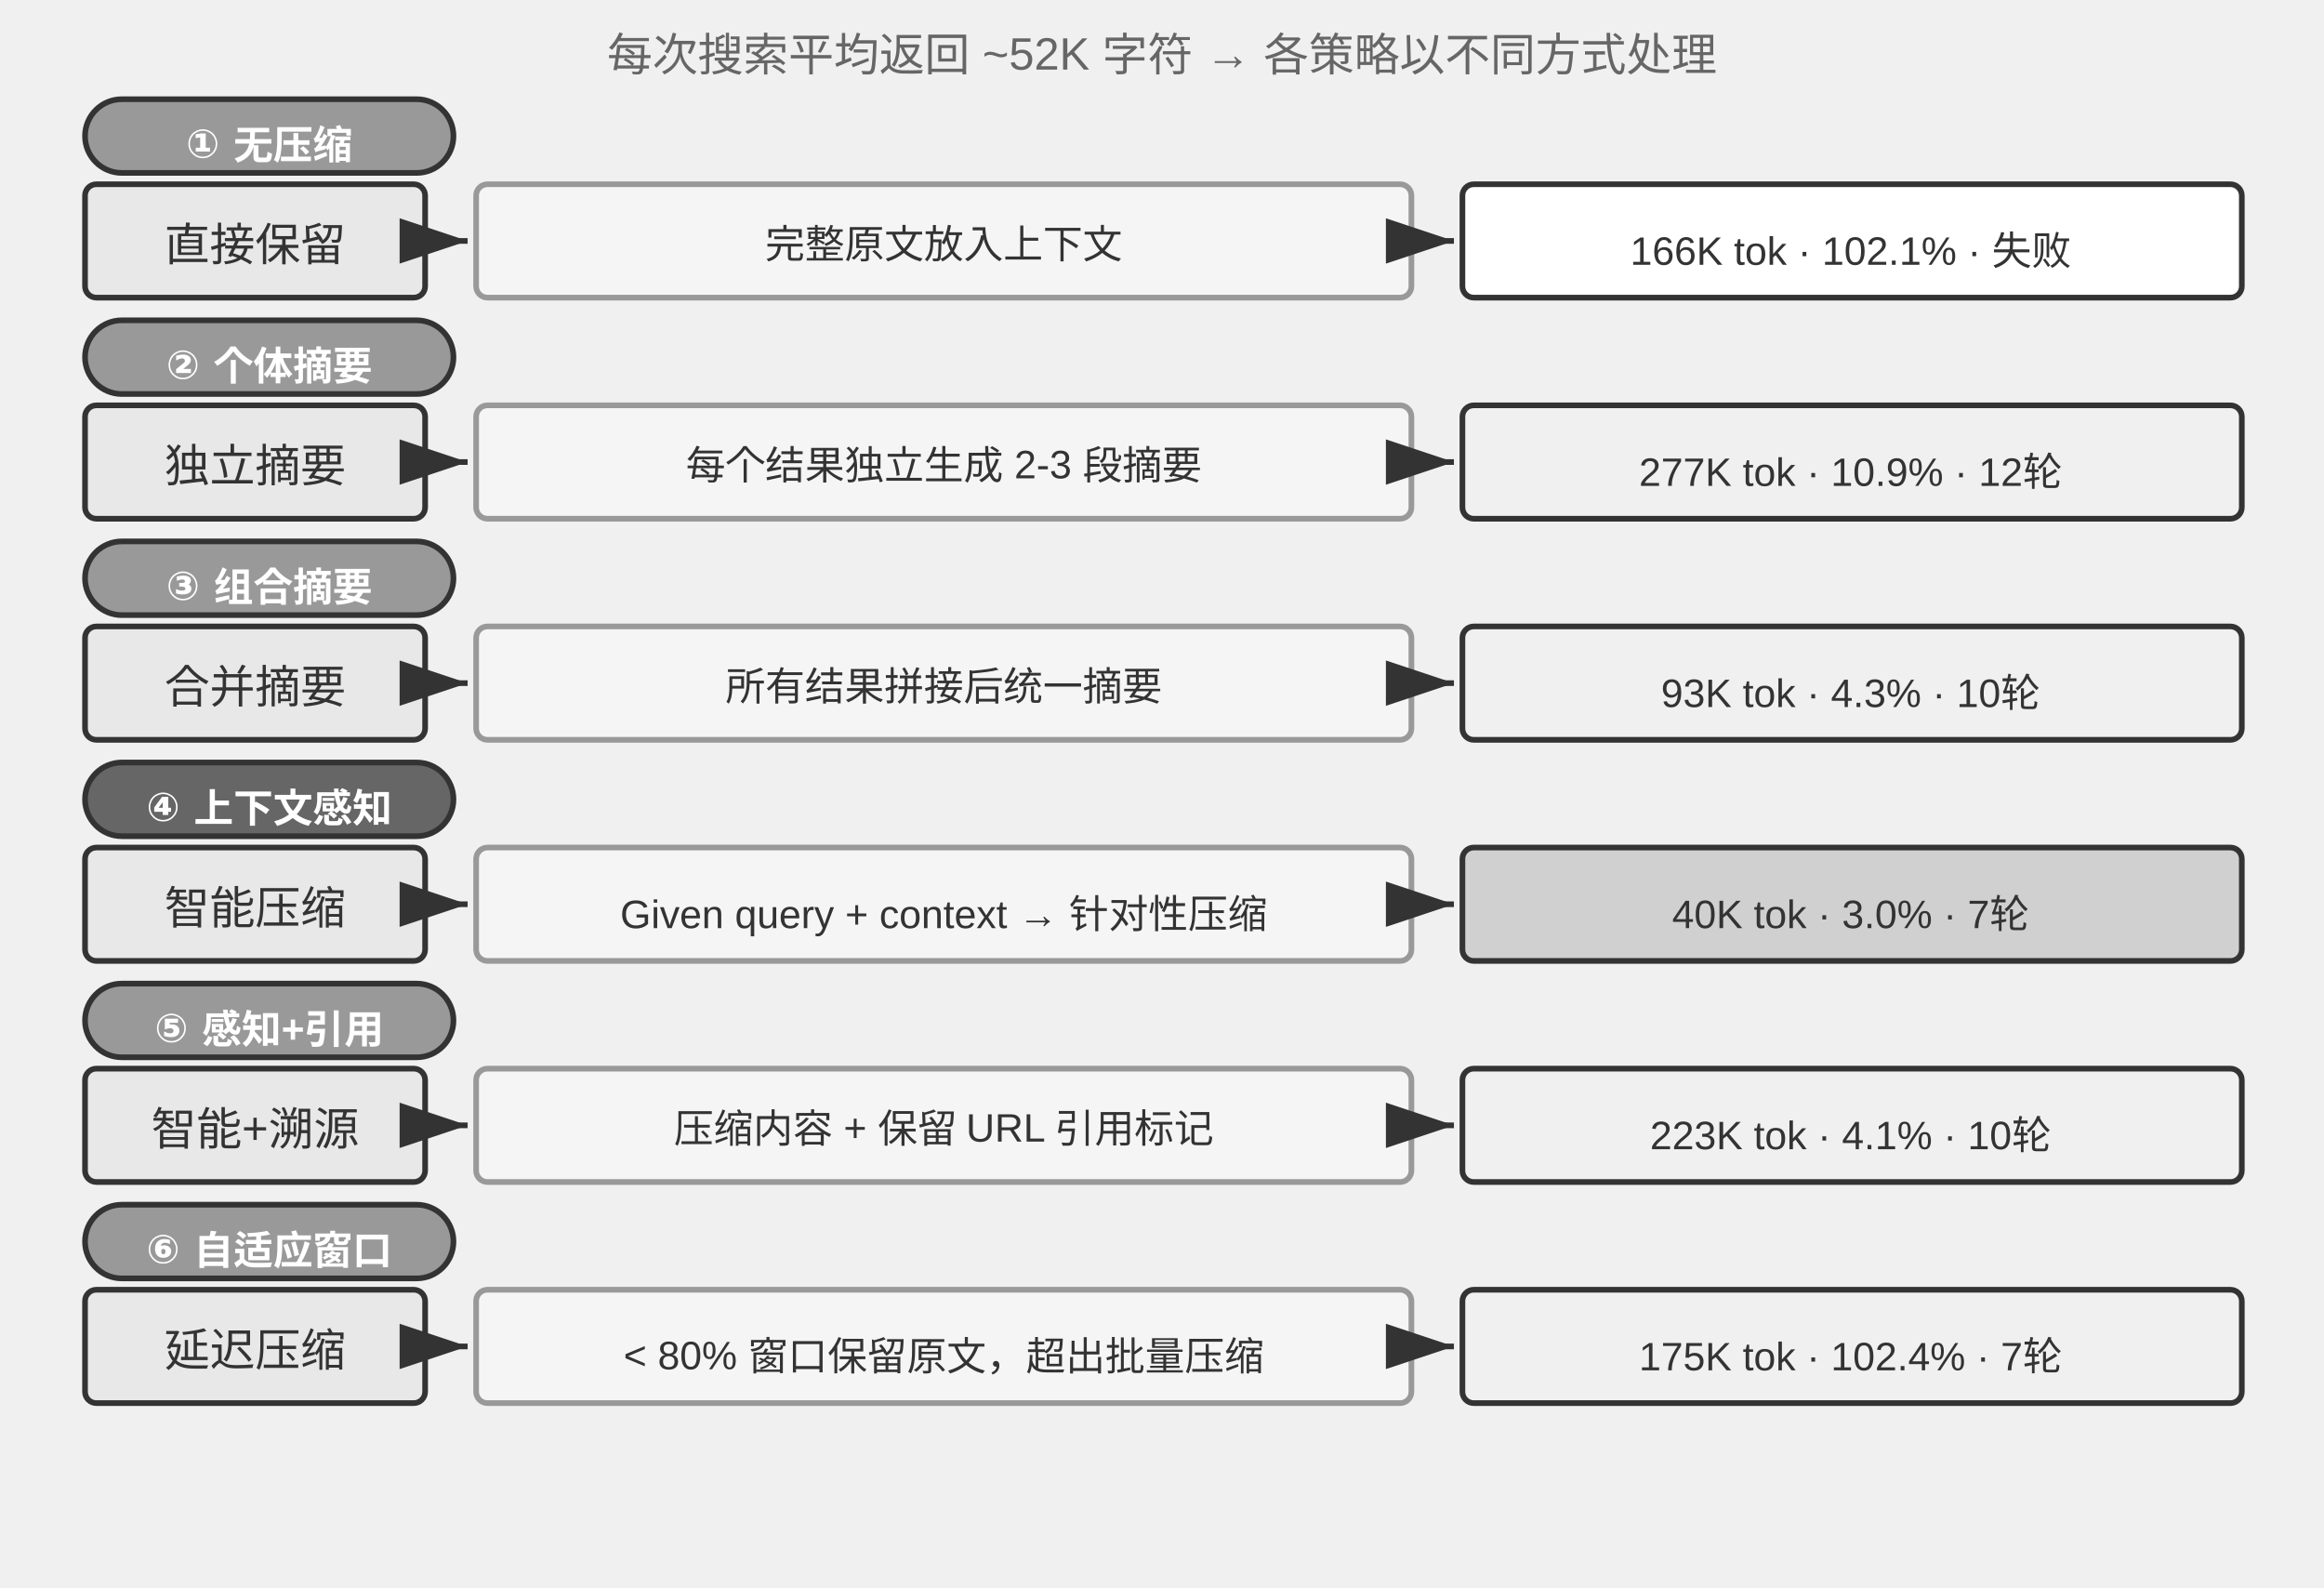
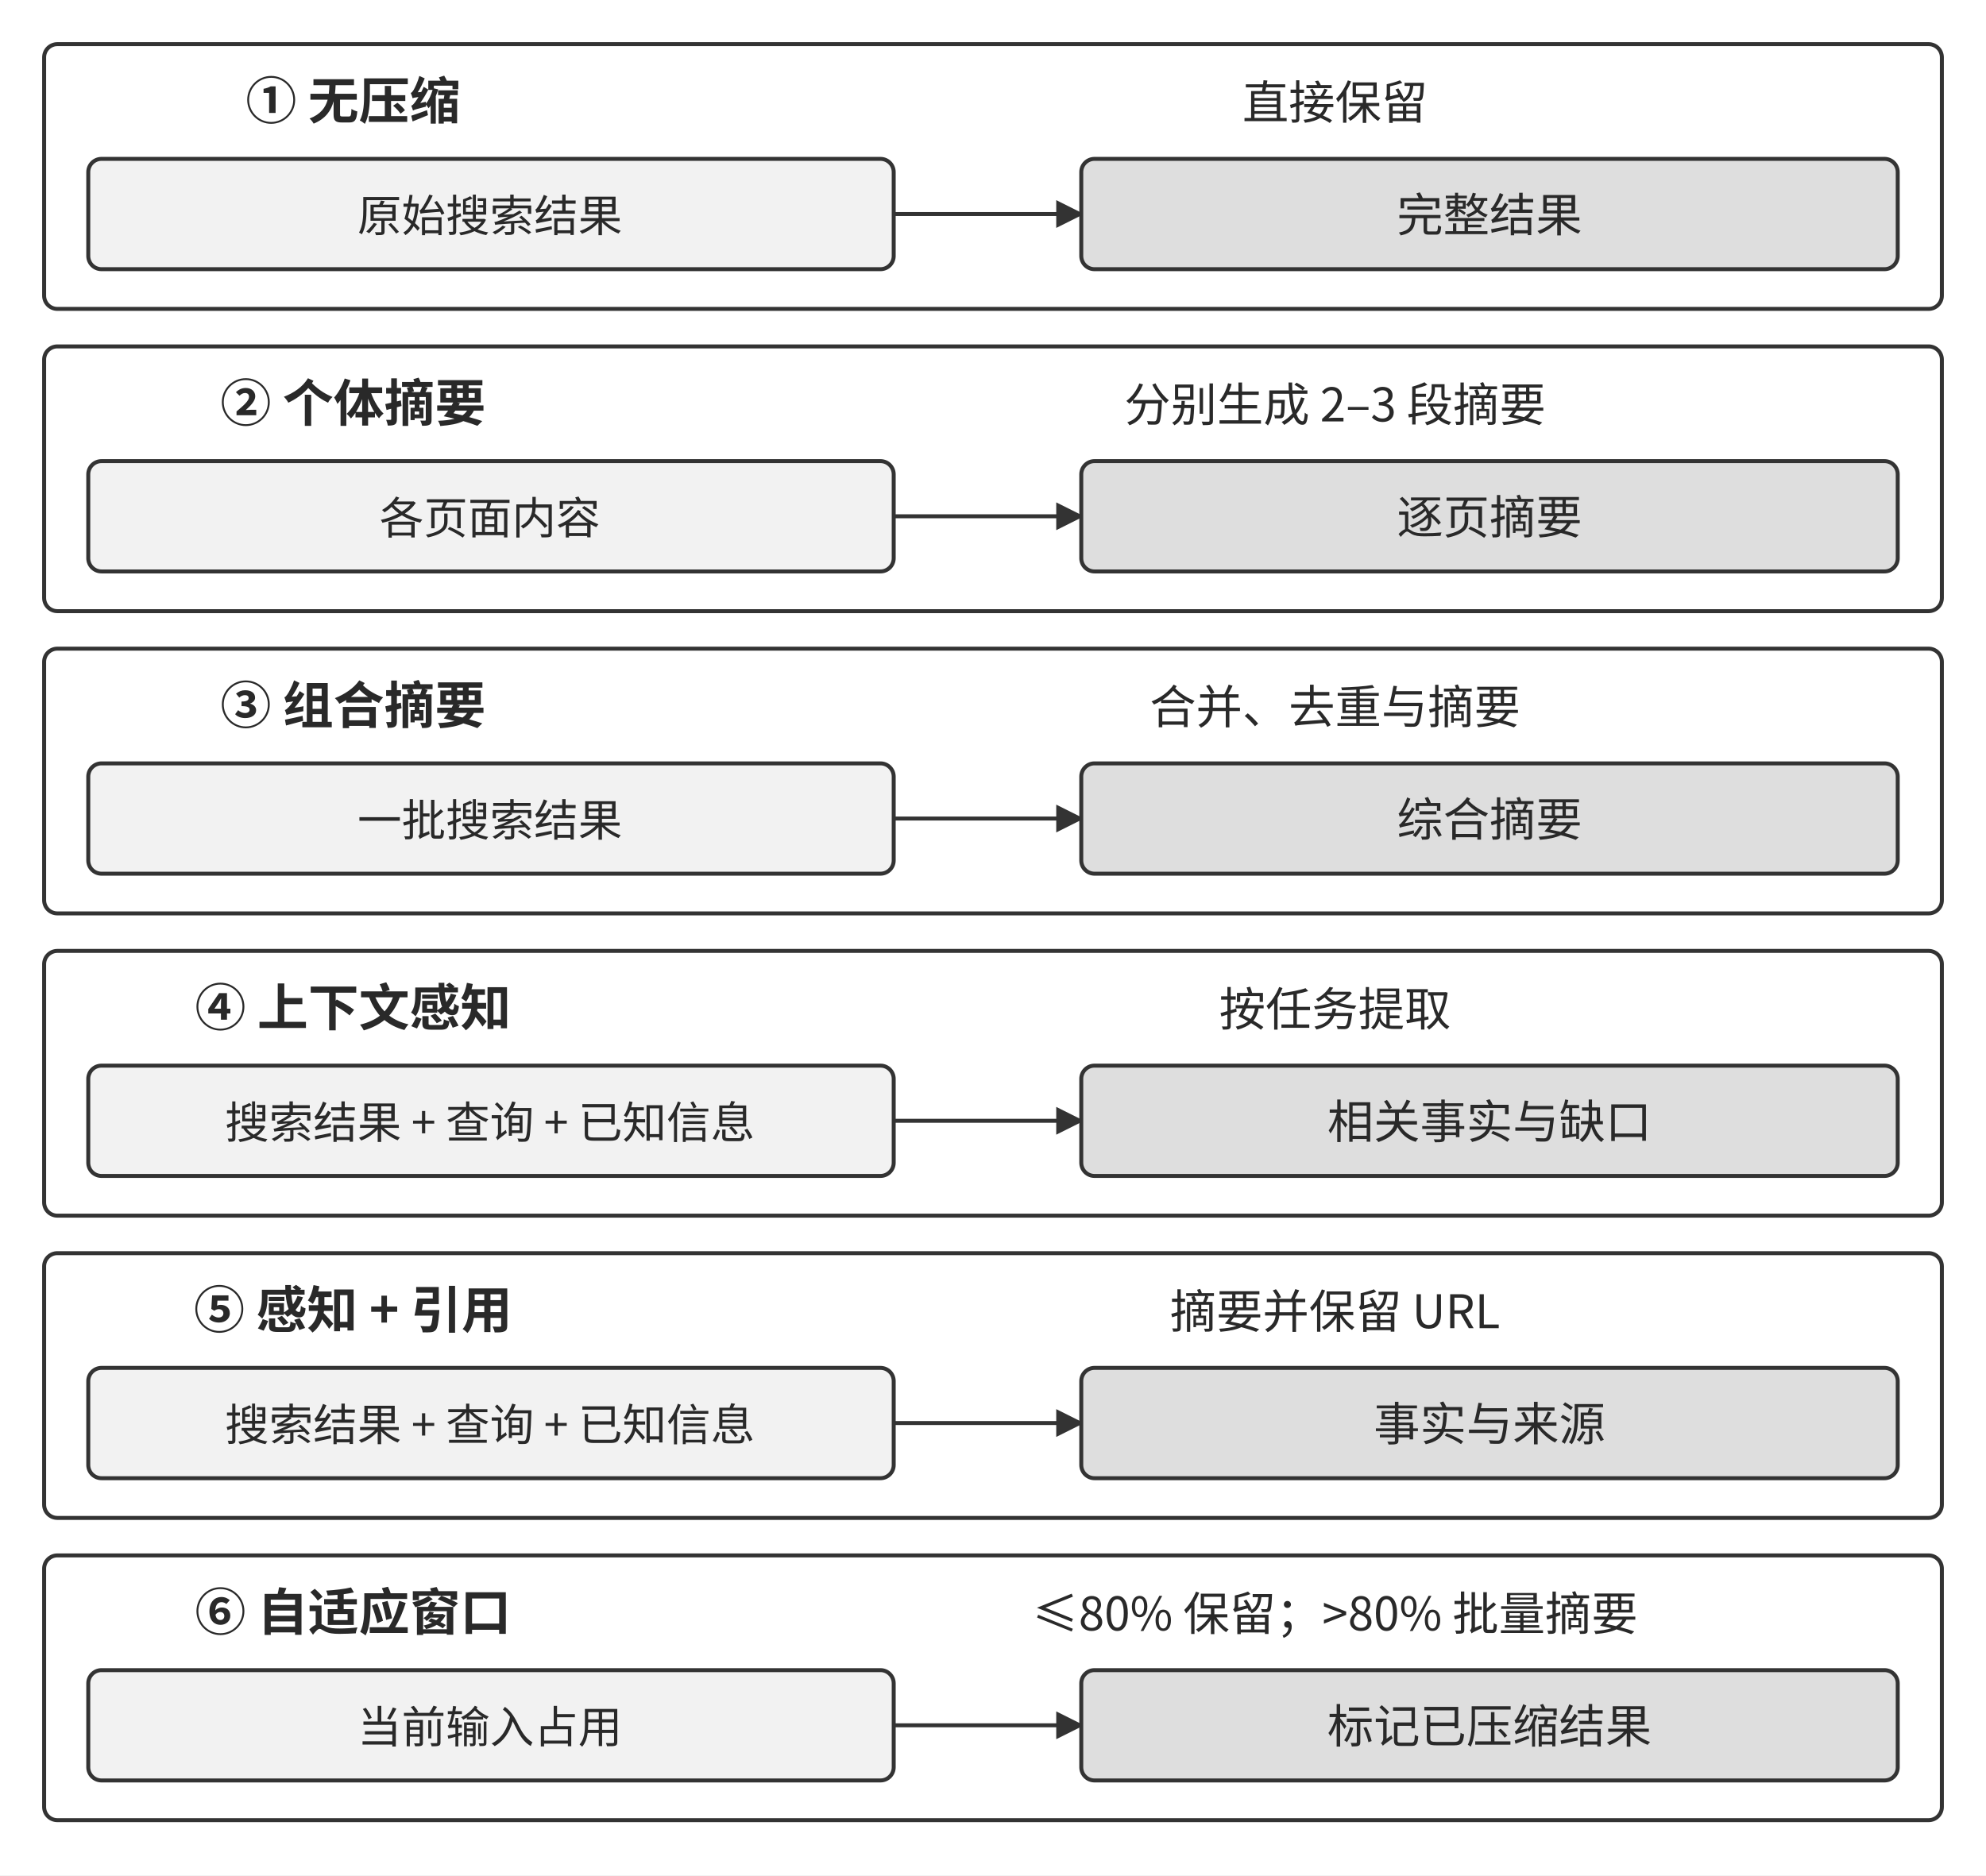
- <svg xmlns="http://www.w3.org/2000/svg" viewBox="0 40 820 560" width="820" height="560" style="background:#ffffff">
+ <svg xmlns="http://www.w3.org/2000/svg" width="150mm" height="141.67mm" viewBox="0 0 900 850" role="img" aria-labelledby="title desc">
  <defs>
-     <marker id="ah" markerWidth="12" markerHeight="8" refX="12" refY="4" orient="auto">
-       <polygon points="0 0, 12 4, 0 8" fill="#333333" />
-     </marker>
-     <marker id="ah-light" markerWidth="12" markerHeight="8" refX="12" refY="4" orient="auto">
-       <polygon points="0 0, 12 4, 0 8" fill="#999999" />
+     <marker id="arrow" viewBox="0 0 10 10" refX="9" refY="5" markerWidth="7" markerHeight="7" orient="auto-start-reverse">
+       <path d="M0 0 L10 5 L0 10 Z" fill="#333333" />
    </marker>
  </defs>
-   <text x="410" y="58" font-family="Arial, 'Helvetica Neue', Helvetica, 'PingFang SC', 'Microsoft YaHei', sans-serif" font-size="16" fill="#666666" text-anchor="middle" dominant-baseline="central" font-weight="normal">每次搜索平均返回 ~52K 字符 → 各策略以不同方式处理</text>
-   <rect x="30" y="75" width="130" height="26" rx="13" fill="#999999" stroke="#333333" stroke-width="2" />
-   <text x="95.0" y="88.0" font-family="Arial, 'Helvetica Neue', Helvetica, 'PingFang SC', 'Microsoft YaHei', sans-serif" font-size="14" fill="#ffffff" text-anchor="middle" dominant-baseline="central" font-weight="bold">① 无压缩</text>
-   <rect x="30" y="105" width="120" height="40" rx="4" fill="#e8e8e8" stroke="#333333" stroke-width="2" />
-   <text x="90" y="125" font-family="Arial, 'Helvetica Neue', Helvetica, 'PingFang SC', 'Microsoft YaHei', sans-serif" font-size="16" fill="#333333" text-anchor="middle" dominant-baseline="central" font-weight="normal">直接保留</text>
-   <line x1="152" y1="125" x2="165" y2="125" stroke="#333333" stroke-width="2" marker-end="url(#ah)" />
-   <rect x="168" y="105" width="330" height="40" rx="4" fill="#f5f5f5" stroke="#999999" stroke-width="2" />
-   <text x="333" y="125" font-family="Arial, 'Helvetica Neue', Helvetica, 'PingFang SC', 'Microsoft YaHei', sans-serif" font-size="14" fill="#333333" text-anchor="middle" dominant-baseline="central" font-weight="normal">完整原文放入上下文</text>
-   <line x1="500" y1="125" x2="513" y2="125" stroke="#333333" stroke-width="2" marker-end="url(#ah)" />
-   <rect x="516" y="105" width="275" height="40" rx="4" fill="#ffffff" stroke="#333333" stroke-width="2" />
-   <text x="653" y="125" font-family="Arial, 'Helvetica Neue', Helvetica, 'PingFang SC', 'Microsoft YaHei', sans-serif" font-size="14" fill="#333333" text-anchor="middle" dominant-baseline="central" font-weight="normal">166K tok · 102.1% · 失败</text>
-   <rect x="30" y="153" width="130" height="26" rx="13" fill="#999999" stroke="#333333" stroke-width="2" />
-   <text x="95.0" y="166.0" font-family="Arial, 'Helvetica Neue', Helvetica, 'PingFang SC', 'Microsoft YaHei', sans-serif" font-size="14" fill="#ffffff" text-anchor="middle" dominant-baseline="central" font-weight="bold">② 个体摘要</text>
-   <rect x="30" y="183" width="120" height="40" rx="4" fill="#e8e8e8" stroke="#333333" stroke-width="2" />
-   <text x="90" y="203" font-family="Arial, 'Helvetica Neue', Helvetica, 'PingFang SC', 'Microsoft YaHei', sans-serif" font-size="16" fill="#333333" text-anchor="middle" dominant-baseline="central" font-weight="normal">独立摘要</text>
-   <line x1="152" y1="203" x2="165" y2="203" stroke="#333333" stroke-width="2" marker-end="url(#ah)" />
-   <rect x="168" y="183" width="330" height="40" rx="4" fill="#f5f5f5" stroke="#999999" stroke-width="2" />
-   <text x="333" y="203" font-family="Arial, 'Helvetica Neue', Helvetica, 'PingFang SC', 'Microsoft YaHei', sans-serif" font-size="14" fill="#333333" text-anchor="middle" dominant-baseline="central" font-weight="normal">每个结果独立生成 2-3 段摘要</text>
-   <line x1="500" y1="203" x2="513" y2="203" stroke="#333333" stroke-width="2" marker-end="url(#ah)" />
-   <rect x="516" y="183" width="275" height="40" rx="4" fill="#f0f0f0" stroke="#333333" stroke-width="2" />
-   <text x="653" y="203" font-family="Arial, 'Helvetica Neue', Helvetica, 'PingFang SC', 'Microsoft YaHei', sans-serif" font-size="14" fill="#333333" text-anchor="middle" dominant-baseline="central" font-weight="normal">277K tok · 10.9% · 12轮</text>
-   <rect x="30" y="231" width="130" height="26" rx="13" fill="#999999" stroke="#333333" stroke-width="2" />
-   <text x="95.0" y="244.0" font-family="Arial, 'Helvetica Neue', Helvetica, 'PingFang SC', 'Microsoft YaHei', sans-serif" font-size="14" fill="#ffffff" text-anchor="middle" dominant-baseline="central" font-weight="bold">③ 组合摘要</text>
-   <rect x="30" y="261" width="120" height="40" rx="4" fill="#e8e8e8" stroke="#333333" stroke-width="2" />
-   <text x="90" y="281" font-family="Arial, 'Helvetica Neue', Helvetica, 'PingFang SC', 'Microsoft YaHei', sans-serif" font-size="16" fill="#333333" text-anchor="middle" dominant-baseline="central" font-weight="normal">合并摘要</text>
-   <line x1="152" y1="281" x2="165" y2="281" stroke="#333333" stroke-width="2" marker-end="url(#ah)" />
-   <rect x="168" y="261" width="330" height="40" rx="4" fill="#f5f5f5" stroke="#999999" stroke-width="2" />
-   <text x="333" y="281" font-family="Arial, 'Helvetica Neue', Helvetica, 'PingFang SC', 'Microsoft YaHei', sans-serif" font-size="14" fill="#333333" text-anchor="middle" dominant-baseline="central" font-weight="normal">所有结果拼接后统一摘要</text>
-   <line x1="500" y1="281" x2="513" y2="281" stroke="#333333" stroke-width="2" marker-end="url(#ah)" />
-   <rect x="516" y="261" width="275" height="40" rx="4" fill="#f0f0f0" stroke="#333333" stroke-width="2" />
-   <text x="653" y="281" font-family="Arial, 'Helvetica Neue', Helvetica, 'PingFang SC', 'Microsoft YaHei', sans-serif" font-size="14" fill="#333333" text-anchor="middle" dominant-baseline="central" font-weight="normal">93K tok · 4.3% · 10轮</text>
-   <rect x="30" y="309" width="130" height="26" rx="13" fill="#666666" stroke="#333333" stroke-width="2" />
-   <text x="95.0" y="322.0" font-family="Arial, 'Helvetica Neue', Helvetica, 'PingFang SC', 'Microsoft YaHei', sans-serif" font-size="14" fill="#ffffff" text-anchor="middle" dominant-baseline="central" font-weight="bold">④ 上下文感知</text>
-   <rect x="30" y="339" width="120" height="40" rx="4" fill="#e8e8e8" stroke="#333333" stroke-width="2" />
-   <text x="90" y="359" font-family="Arial, 'Helvetica Neue', Helvetica, 'PingFang SC', 'Microsoft YaHei', sans-serif" font-size="16" fill="#333333" text-anchor="middle" dominant-baseline="central" font-weight="normal">智能压缩</text>
-   <line x1="152" y1="359" x2="165" y2="359" stroke="#333333" stroke-width="2" marker-end="url(#ah)" />
-   <rect x="168" y="339" width="330" height="40" rx="4" fill="#f5f5f5" stroke="#999999" stroke-width="2" />
-   <text x="333" y="359" font-family="Arial, 'Helvetica Neue', Helvetica, 'PingFang SC', 'Microsoft YaHei', sans-serif" font-size="14" fill="#333333" text-anchor="middle" dominant-baseline="central" font-weight="normal">Given query + context → 针对性压缩</text>
-   <line x1="500" y1="359" x2="513" y2="359" stroke="#333333" stroke-width="2" marker-end="url(#ah)" />
-   <rect x="516" y="339" width="275" height="40" rx="4" fill="#d0d0d0" stroke="#333333" stroke-width="2" />
-   <text x="653" y="359" font-family="Arial, 'Helvetica Neue', Helvetica, 'PingFang SC', 'Microsoft YaHei', sans-serif" font-size="14" fill="#333333" text-anchor="middle" dominant-baseline="central" font-weight="normal">40K tok · 3.0% · 7轮</text>
-   <rect x="30" y="387" width="130" height="26" rx="13" fill="#999999" stroke="#333333" stroke-width="2" />
-   <text x="95.0" y="400.0" font-family="Arial, 'Helvetica Neue', Helvetica, 'PingFang SC', 'Microsoft YaHei', sans-serif" font-size="14" fill="#ffffff" text-anchor="middle" dominant-baseline="central" font-weight="bold">⑤ 感知+引用</text>
-   <rect x="30" y="417" width="120" height="40" rx="4" fill="#e8e8e8" stroke="#333333" stroke-width="2" />
-   <text x="90" y="437" font-family="Arial, 'Helvetica Neue', Helvetica, 'PingFang SC', 'Microsoft YaHei', sans-serif" font-size="16" fill="#333333" text-anchor="middle" dominant-baseline="central" font-weight="normal">智能+溯源</text>
-   <line x1="152" y1="437" x2="165" y2="437" stroke="#333333" stroke-width="2" marker-end="url(#ah)" />
-   <rect x="168" y="417" width="330" height="40" rx="4" fill="#f5f5f5" stroke="#999999" stroke-width="2" />
-   <text x="333" y="437" font-family="Arial, 'Helvetica Neue', Helvetica, 'PingFang SC', 'Microsoft YaHei', sans-serif" font-size="14" fill="#333333" text-anchor="middle" dominant-baseline="central" font-weight="normal">压缩内容 + 保留 URL 引用标记</text>
-   <line x1="500" y1="437" x2="513" y2="437" stroke="#333333" stroke-width="2" marker-end="url(#ah)" />
-   <rect x="516" y="417" width="275" height="40" rx="4" fill="#f0f0f0" stroke="#333333" stroke-width="2" />
-   <text x="653" y="437" font-family="Arial, 'Helvetica Neue', Helvetica, 'PingFang SC', 'Microsoft YaHei', sans-serif" font-size="14" fill="#333333" text-anchor="middle" dominant-baseline="central" font-weight="normal">223K tok · 4.1% · 10轮</text>
-   <rect x="30" y="465" width="130" height="26" rx="13" fill="#999999" stroke="#333333" stroke-width="2" />
-   <text x="95.0" y="478.0" font-family="Arial, 'Helvetica Neue', Helvetica, 'PingFang SC', 'Microsoft YaHei', sans-serif" font-size="14" fill="#ffffff" text-anchor="middle" dominant-baseline="central" font-weight="bold">⑥ 自适应窗口</text>
-   <rect x="30" y="495" width="120" height="40" rx="4" fill="#e8e8e8" stroke="#333333" stroke-width="2" />
-   <text x="90" y="515" font-family="Arial, 'Helvetica Neue', Helvetica, 'PingFang SC', 'Microsoft YaHei', sans-serif" font-size="16" fill="#333333" text-anchor="middle" dominant-baseline="central" font-weight="normal">延迟压缩</text>
-   <line x1="152" y1="515" x2="165" y2="515" stroke="#333333" stroke-width="2" marker-end="url(#ah)" />
-   <rect x="168" y="495" width="330" height="40" rx="4" fill="#f5f5f5" stroke="#999999" stroke-width="2" />
-   <text x="333" y="515" font-family="Arial, 'Helvetica Neue', Helvetica, 'PingFang SC', 'Microsoft YaHei', sans-serif" font-size="14" fill="#333333" text-anchor="middle" dominant-baseline="central" font-weight="normal">&lt; 80% 窗口保留原文，超出批量压缩</text>
-   <line x1="500" y1="515" x2="513" y2="515" stroke="#333333" stroke-width="2" marker-end="url(#ah)" />
-   <rect x="516" y="495" width="275" height="40" rx="4" fill="#f0f0f0" stroke="#333333" stroke-width="2" />
-   <text x="653" y="515" font-family="Arial, 'Helvetica Neue', Helvetica, 'PingFang SC', 'Microsoft YaHei', sans-serif" font-size="14" fill="#333333" text-anchor="middle" dominant-baseline="central" font-weight="normal">175K tok · 102.4% · 7轮</text>
+   <rect width="900" height="850" fill="#ffffff" />
+   <rect x="20" y="20" width="860" height="120" rx="6" fill="#ffffff" stroke="#333333" stroke-width="1.8" />
+   <text x="160" y="54" text-anchor="middle" font-family="Noto Sans CJK SC,Source Han Sans CN,Microsoft YaHei,sans-serif" font-size="23" font-weight="700" fill="#292929">① 无压缩</text>
+   <text x="605" y="54" text-anchor="middle" font-family="Noto Sans CJK SC,Source Han Sans CN,Microsoft YaHei,sans-serif" font-size="21" font-weight="400" fill="#292929">直接保留</text>
+   <rect x="40" y="72" width="365" height="50" rx="6" fill="#f2f2f2" stroke="#333333" stroke-width="1.8" />
+   <text x="222" y="105" text-anchor="middle" font-family="Noto Sans CJK SC,Source Han Sans CN,Microsoft YaHei,sans-serif" font-size="20" font-weight="400" fill="#292929">原始搜索结果</text>
+   <path d="M 405 97 L 490 97" fill="none" stroke="#333333" stroke-width="1.8" marker-end="url(#arrow)" />
+   <rect x="490" y="72" width="370" height="50" rx="6" fill="#dedede" stroke="#333333" stroke-width="1.8" />
+   <text x="675" y="105" text-anchor="middle" font-family="Noto Sans CJK SC,Source Han Sans CN,Microsoft YaHei,sans-serif" font-size="21" font-weight="400" fill="#292929">完整结果</text>
+   <rect x="20" y="157" width="860" height="120" rx="6" fill="#ffffff" stroke="#333333" stroke-width="1.8" />
+   <text x="160" y="191" text-anchor="middle" font-family="Noto Sans CJK SC,Source Han Sans CN,Microsoft YaHei,sans-serif" font-size="23" font-weight="700" fill="#292929">② 个体摘要</text>
+   <text x="605" y="191" text-anchor="middle" font-family="Noto Sans CJK SC,Source Han Sans CN,Microsoft YaHei,sans-serif" font-size="21" font-weight="400" fill="#292929">分别生成 2–3 段摘要</text>
+   <rect x="40" y="209" width="365" height="50" rx="6" fill="#f2f2f2" stroke="#333333" stroke-width="1.8" />
+   <text x="222" y="242" text-anchor="middle" font-family="Noto Sans CJK SC,Source Han Sans CN,Microsoft YaHei,sans-serif" font-size="20" font-weight="400" fill="#292929">各页面内容</text>
+   <path d="M 405 234 L 490 234" fill="none" stroke="#333333" stroke-width="1.8" marker-end="url(#arrow)" />
+   <rect x="490" y="209" width="370" height="50" rx="6" fill="#dedede" stroke="#333333" stroke-width="1.8" />
+   <text x="675" y="242" text-anchor="middle" font-family="Noto Sans CJK SC,Source Han Sans CN,Microsoft YaHei,sans-serif" font-size="21" font-weight="400" fill="#292929">逐页摘要</text>
+   <rect x="20" y="294" width="860" height="120" rx="6" fill="#ffffff" stroke="#333333" stroke-width="1.8" />
+   <text x="160" y="328" text-anchor="middle" font-family="Noto Sans CJK SC,Source Han Sans CN,Microsoft YaHei,sans-serif" font-size="23" font-weight="700" fill="#292929">③ 组合摘要</text>
+   <text x="605" y="328" text-anchor="middle" font-family="Noto Sans CJK SC,Source Han Sans CN,Microsoft YaHei,sans-serif" font-size="21" font-weight="400" fill="#292929">合并、去重与摘要</text>
+   <rect x="40" y="346" width="365" height="50" rx="6" fill="#f2f2f2" stroke="#333333" stroke-width="1.8" />
+   <text x="222" y="379" text-anchor="middle" font-family="Noto Sans CJK SC,Source Han Sans CN,Microsoft YaHei,sans-serif" font-size="20" font-weight="400" fill="#292929">一批搜索结果</text>
+   <path d="M 405 371 L 490 371" fill="none" stroke="#333333" stroke-width="1.8" marker-end="url(#arrow)" />
+   <rect x="490" y="346" width="370" height="50" rx="6" fill="#dedede" stroke="#333333" stroke-width="1.8" />
+   <text x="675" y="379" text-anchor="middle" font-family="Noto Sans CJK SC,Source Han Sans CN,Microsoft YaHei,sans-serif" font-size="21" font-weight="400" fill="#292929">综合摘要</text>
+   <rect x="20" y="431" width="860" height="120" rx="6" fill="#ffffff" stroke="#333333" stroke-width="1.8" />
+   <text x="160" y="465" text-anchor="middle" font-family="Noto Sans CJK SC,Source Han Sans CN,Microsoft YaHei,sans-serif" font-size="23" font-weight="700" fill="#292929">④ 上下文感知</text>
+   <text x="605" y="465" text-anchor="middle" font-family="Noto Sans CJK SC,Source Han Sans CN,Microsoft YaHei,sans-serif" font-size="21" font-weight="400" fill="#292929">按任务提取</text>
+   <rect x="40" y="483" width="365" height="50" rx="6" fill="#f2f2f2" stroke="#333333" stroke-width="1.8" />
+   <text x="222" y="516" text-anchor="middle" font-family="Noto Sans CJK SC,Source Han Sans CN,Microsoft YaHei,sans-serif" font-size="20" font-weight="400" fill="#292929">搜索结果 + 查询 + 已知信息</text>
+   <path d="M 405 508 L 490 508" fill="none" stroke="#333333" stroke-width="1.8" marker-end="url(#arrow)" />
+   <rect x="490" y="483" width="370" height="50" rx="6" fill="#dedede" stroke="#333333" stroke-width="1.8" />
+   <text x="675" y="516" text-anchor="middle" font-family="Noto Sans CJK SC,Source Han Sans CN,Microsoft YaHei,sans-serif" font-size="21" font-weight="400" fill="#292929">相关事实与缺口</text>
+   <rect x="20" y="568" width="860" height="120" rx="6" fill="#ffffff" stroke="#333333" stroke-width="1.8" />
+   <text x="160" y="602" text-anchor="middle" font-family="Noto Sans CJK SC,Source Han Sans CN,Microsoft YaHei,sans-serif" font-size="23" font-weight="700" fill="#292929">⑤ 感知 + 引用</text>
+   <text x="605" y="602" text-anchor="middle" font-family="Noto Sans CJK SC,Source Han Sans CN,Microsoft YaHei,sans-serif" font-size="21" font-weight="400" fill="#292929">摘要并保留 URL</text>
+   <rect x="40" y="620" width="365" height="50" rx="6" fill="#f2f2f2" stroke="#333333" stroke-width="1.8" />
+   <text x="222" y="653" text-anchor="middle" font-family="Noto Sans CJK SC,Source Han Sans CN,Microsoft YaHei,sans-serif" font-size="20" font-weight="400" fill="#292929">搜索结果 + 查询 + 已知信息</text>
+   <path d="M 405 645 L 490 645" fill="none" stroke="#333333" stroke-width="1.8" marker-end="url(#arrow)" />
+   <rect x="490" y="620" width="370" height="50" rx="6" fill="#dedede" stroke="#333333" stroke-width="1.8" />
+   <text x="675" y="653" text-anchor="middle" font-family="Noto Sans CJK SC,Source Han Sans CN,Microsoft YaHei,sans-serif" font-size="21" font-weight="400" fill="#292929">事实与来源</text>
+   <rect x="20" y="705" width="860" height="120" rx="6" fill="#ffffff" stroke="#333333" stroke-width="1.8" />
+   <text x="160" y="739" text-anchor="middle" font-family="Noto Sans CJK SC,Source Han Sans CN,Microsoft YaHei,sans-serif" font-size="23" font-weight="700" fill="#292929">⑥ 自适应窗口</text>
+   <text x="605" y="739" text-anchor="middle" font-family="Noto Sans CJK SC,Source Han Sans CN,Microsoft YaHei,sans-serif" font-size="21" font-weight="400" fill="#292929">≤80% 保留；&gt;80% 批量摘要</text>
+   <rect x="40" y="757" width="365" height="50" rx="6" fill="#f2f2f2" stroke="#333333" stroke-width="1.8" />
+   <text x="222" y="790" text-anchor="middle" font-family="Noto Sans CJK SC,Source Han Sans CN,Microsoft YaHei,sans-serif" font-size="20" font-weight="400" fill="#292929">当前输入占用</text>
+   <path d="M 405 782 L 490 782" fill="none" stroke="#333333" stroke-width="1.8" marker-end="url(#arrow)" />
+   <rect x="490" y="757" width="370" height="50" rx="6" fill="#dedede" stroke="#333333" stroke-width="1.8" />
+   <text x="675" y="790" text-anchor="middle" font-family="Noto Sans CJK SC,Source Han Sans CN,Microsoft YaHei,sans-serif" font-size="21" font-weight="400" fill="#292929">标记已压缩结果</text>
</svg>
